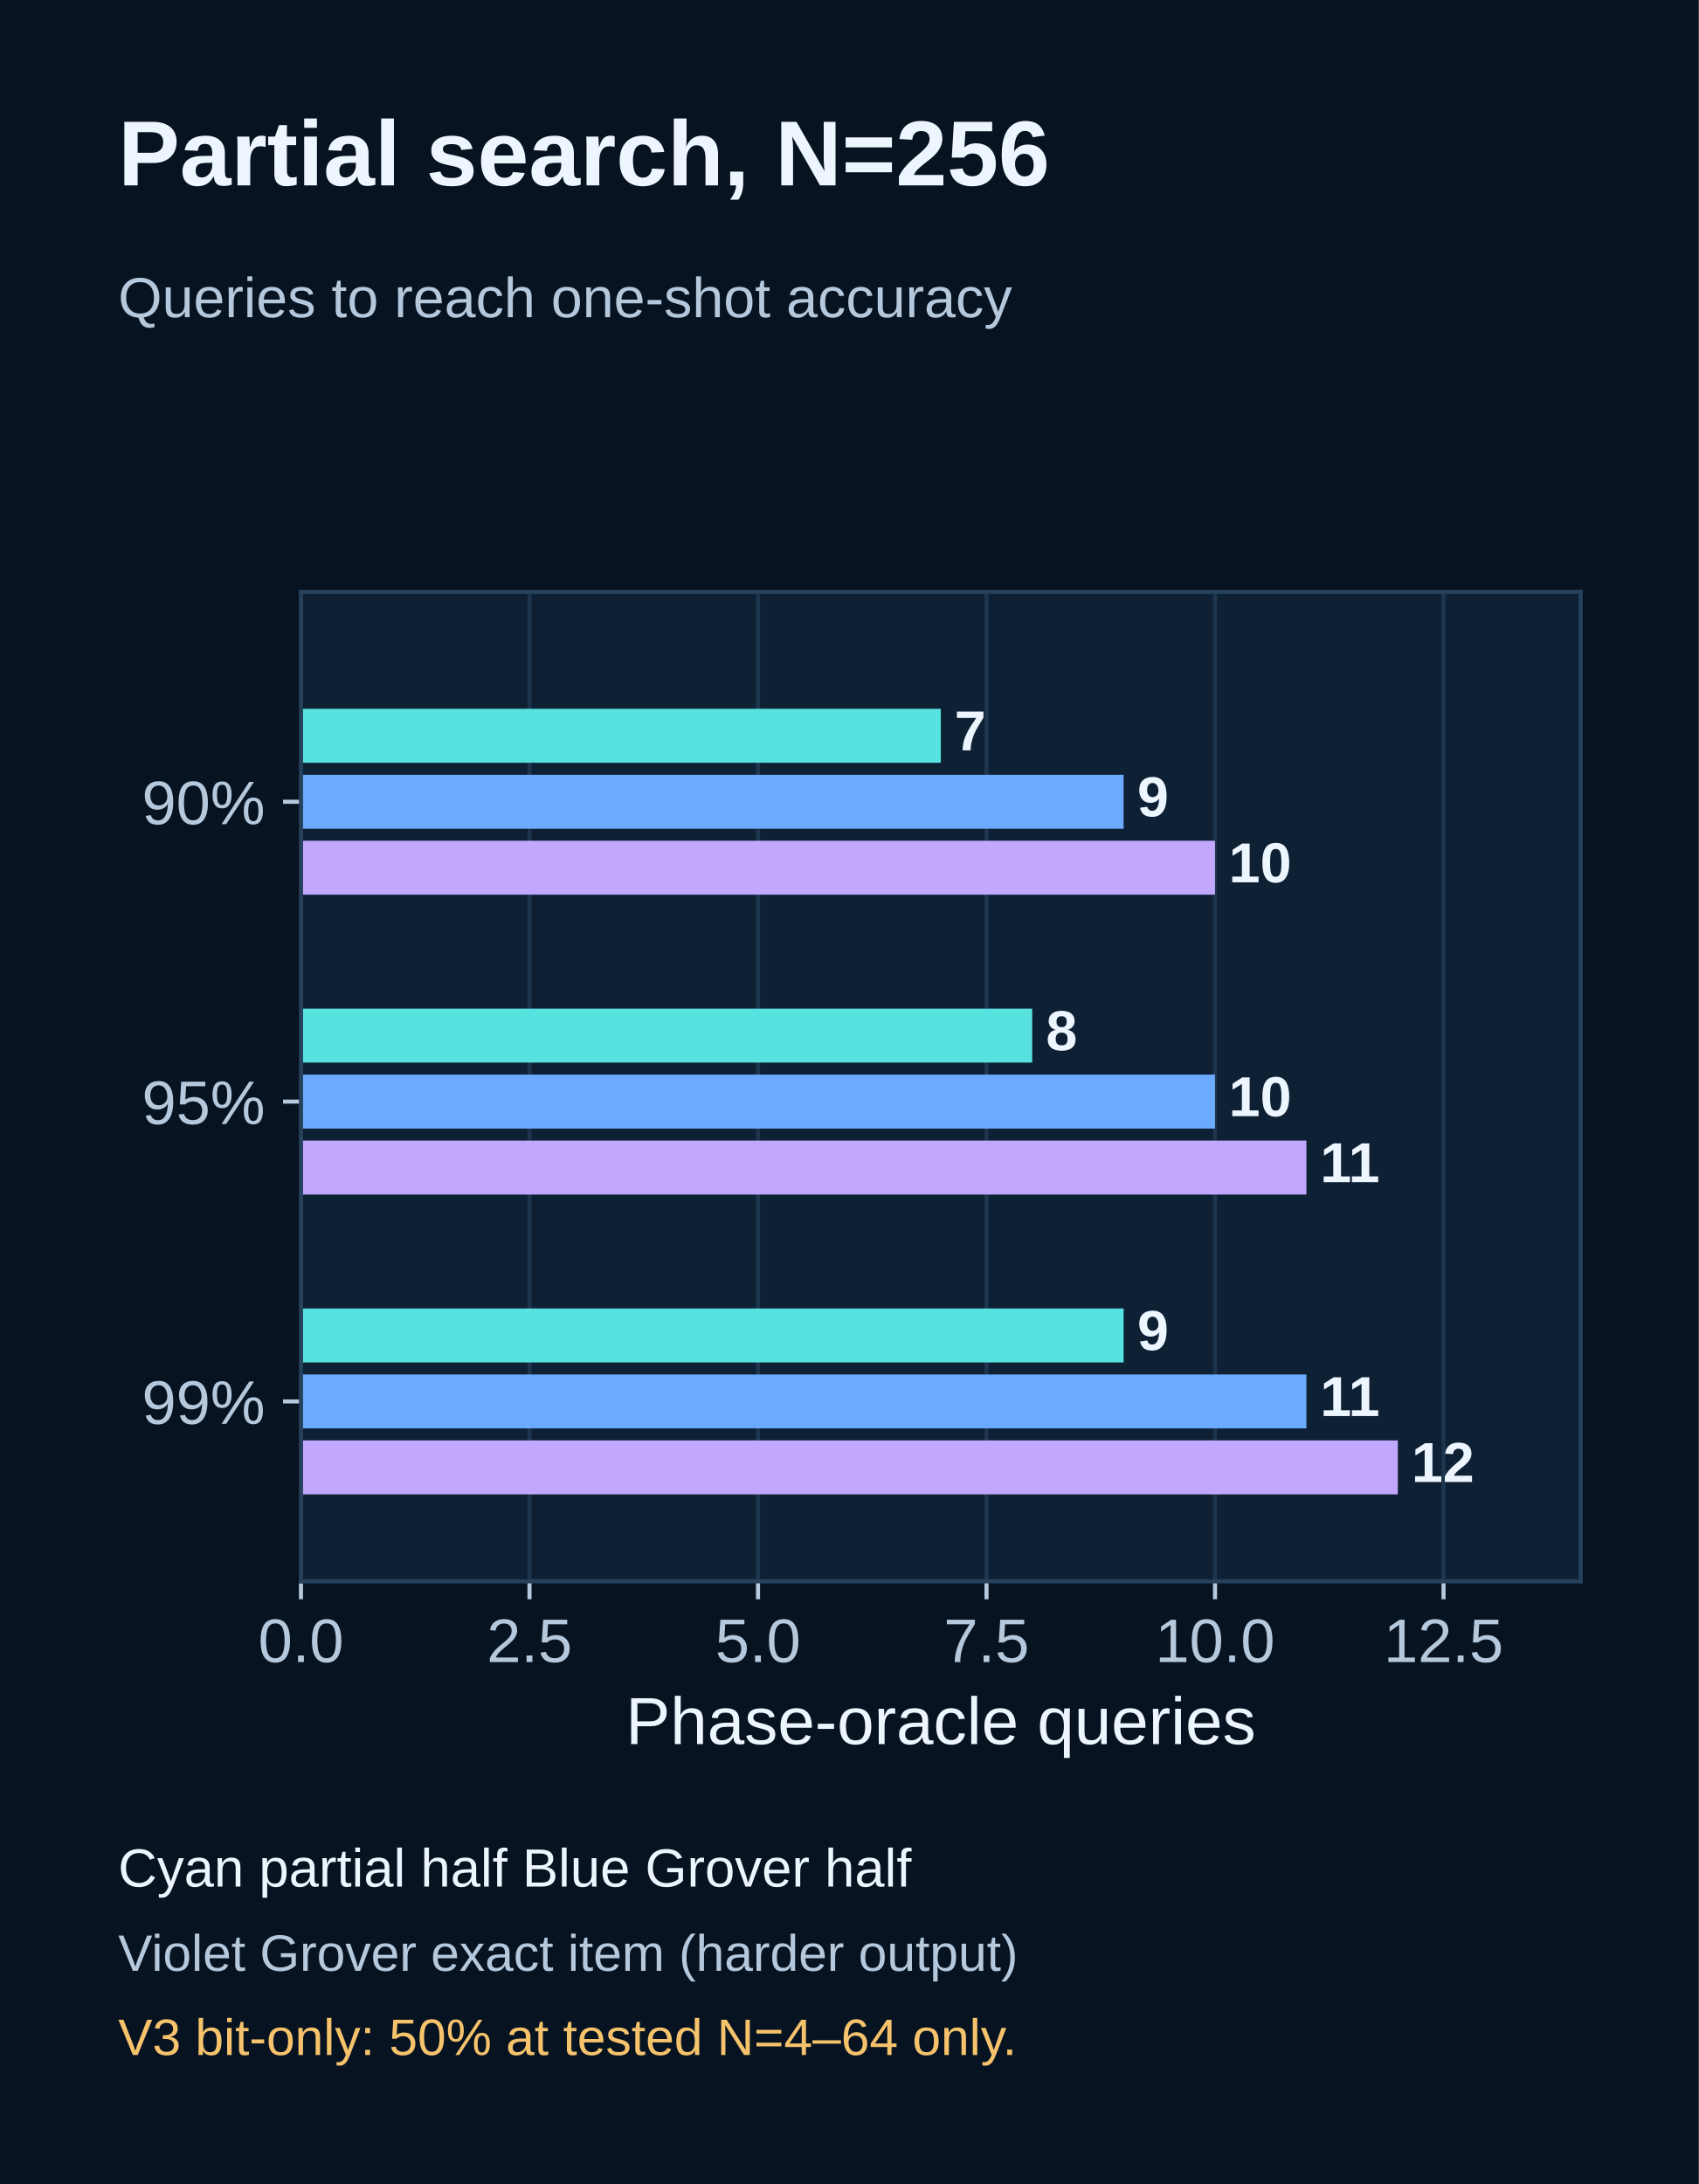
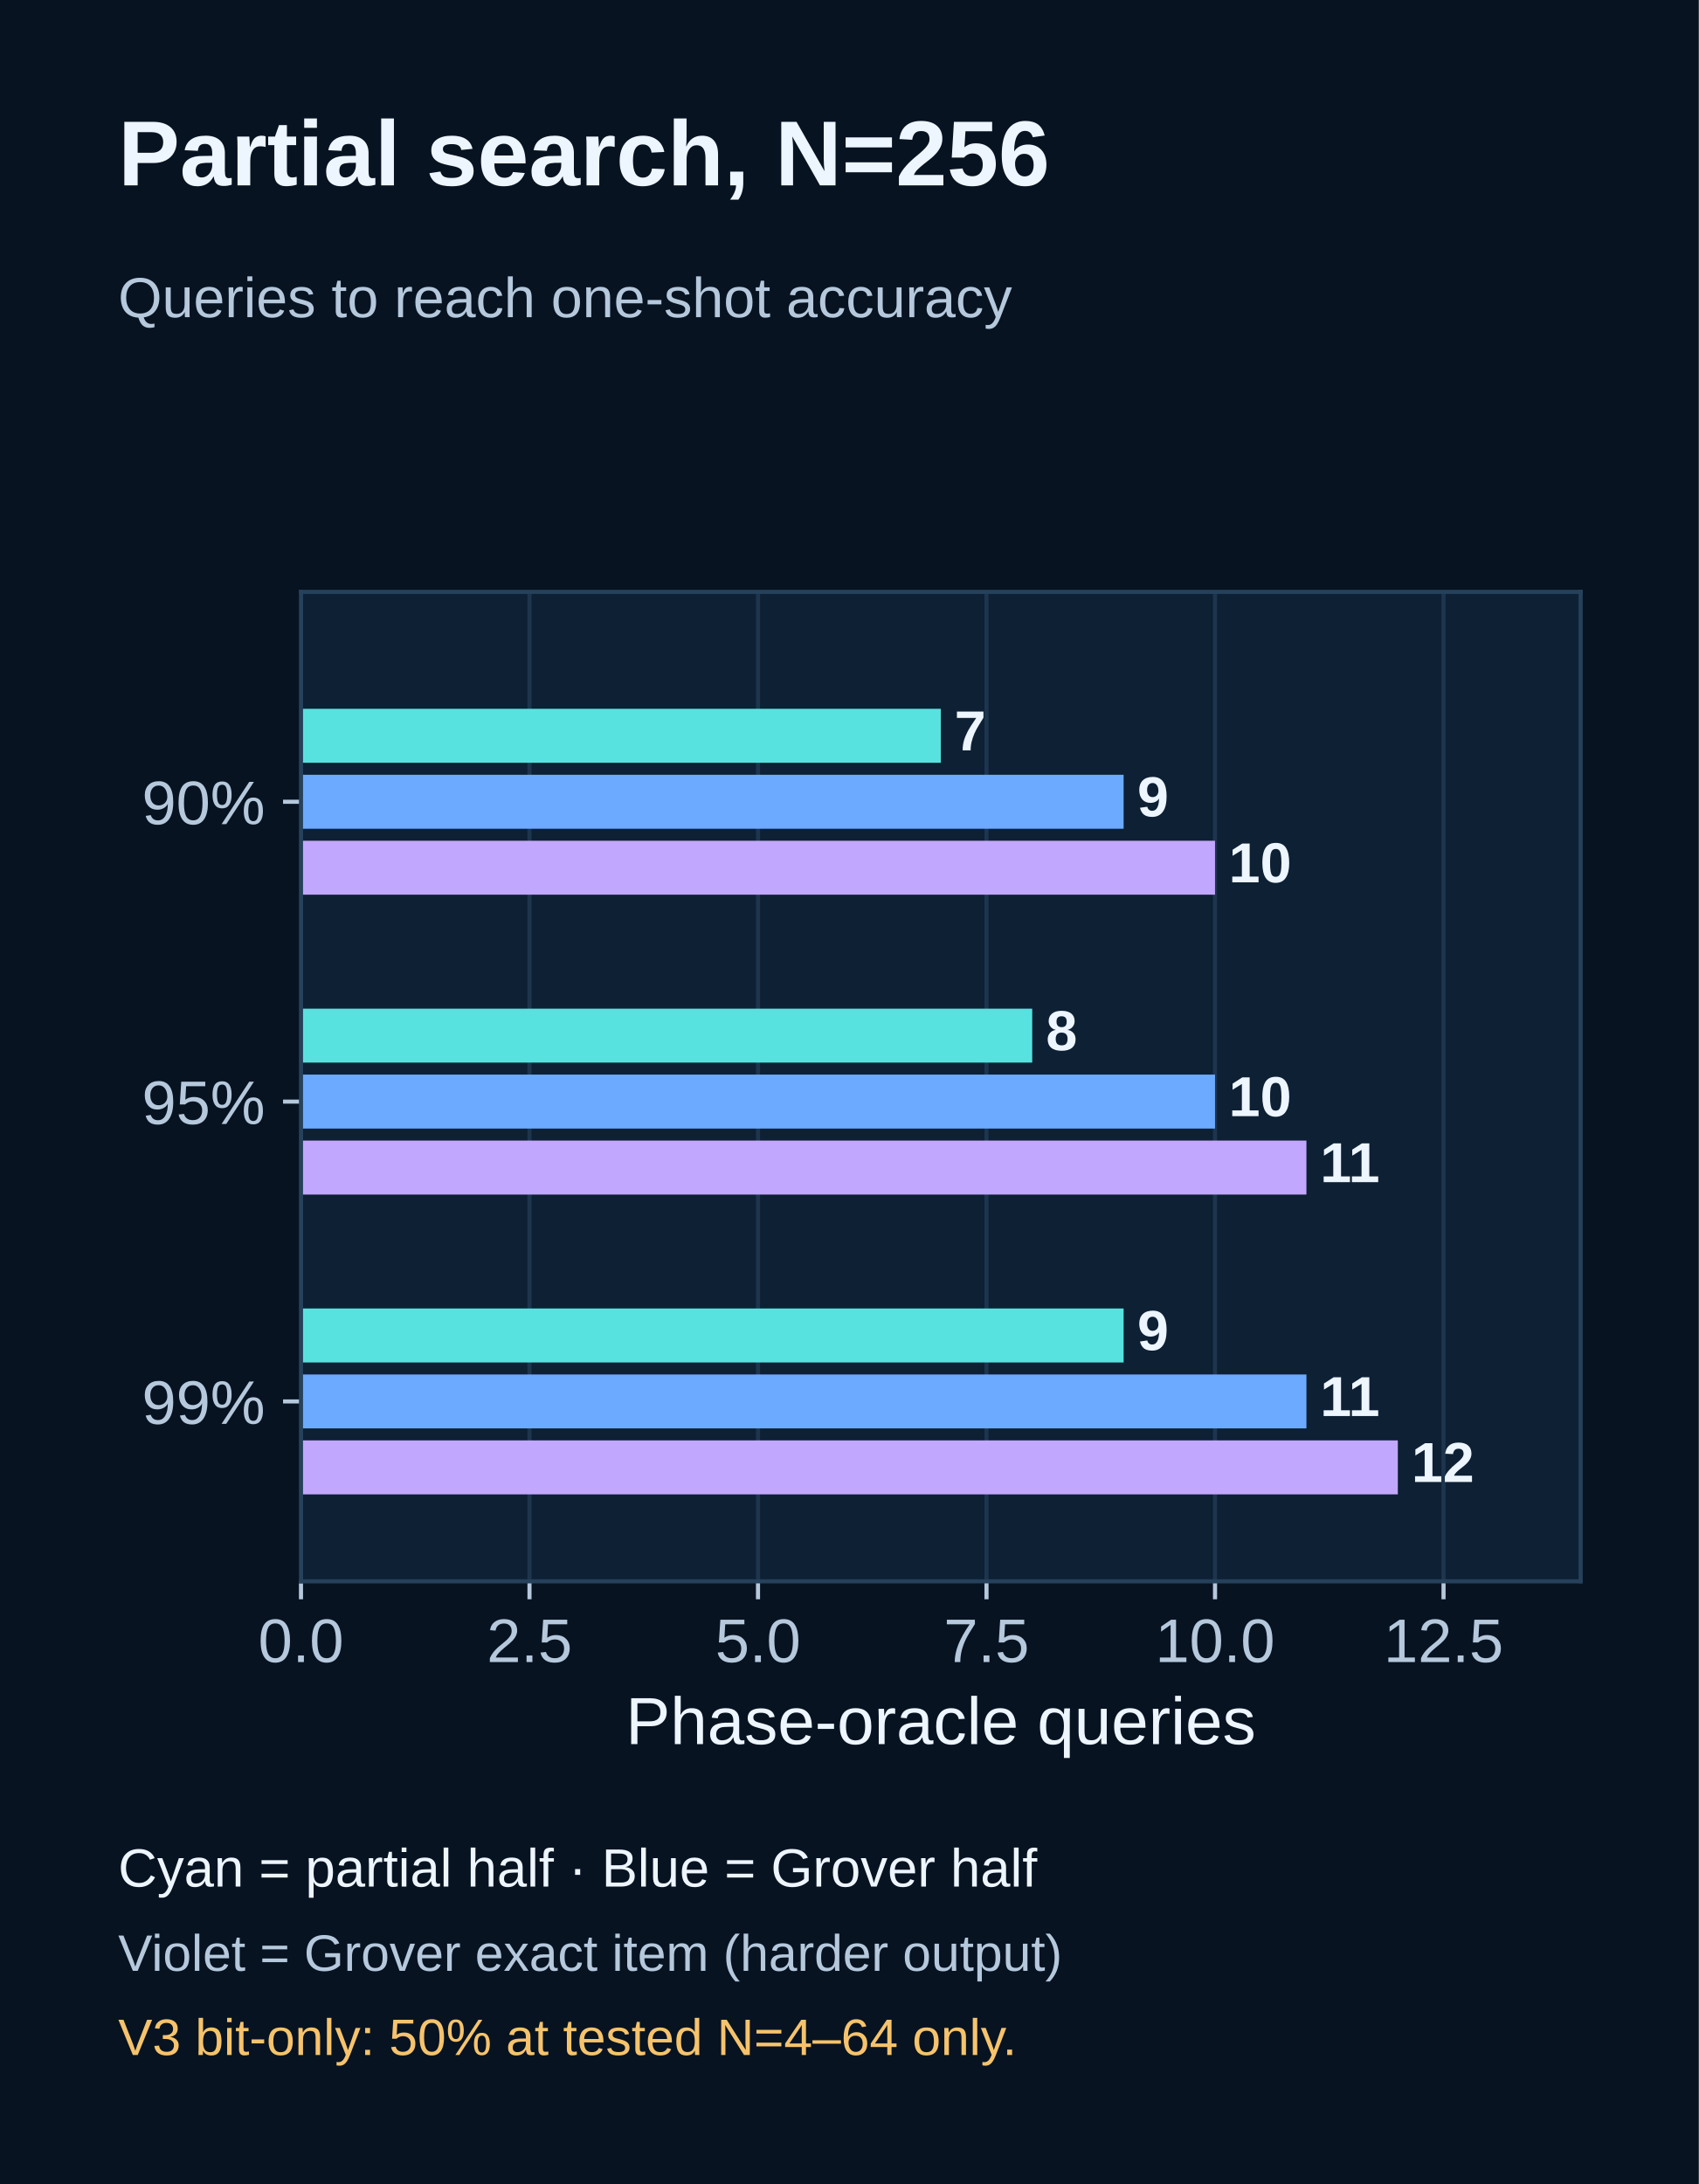
<svg xmlns="http://www.w3.org/2000/svg" xmlns:xlink="http://www.w3.org/1999/xlink" width="331.2pt" height="425.753pt" viewBox="0 0 331.2 425.753" version="1.1">
  <defs>
    <style type="text/css">*{stroke-linejoin: round; stroke-linecap: butt}</style>
  </defs>
  <g id="figure_1">
    <g id="patch_1">
      <path d="M -0 425.753 L 331.2 425.753 L 331.2 0 L -0 0 z " style="fill: #071321" />
    </g>
    <g id="axes_1">
      <g id="patch_2">
        <path d="M 58.68 308.268 L 308.16 308.268 L 308.16 115.38 L 58.68 115.38 z " style="fill: #0d2034" />
      </g>
      <g id="matplotlib.axis_1">
        <g id="xtick_1">
          <g id="line2d_1">
            <path d="M 58.68 308.268 L 58.68 115.38 " clip-path="url(#p3ee7b02101)" style="fill: none; stroke: #26415b; stroke-opacity: 0.65; stroke-width: 0.8; stroke-linecap: square" />
          </g>
          <g id="line2d_2">
            <defs>
              <path id="m92b2c5dcd4" d="M 0 0 L 0 3.5 " style="stroke: #b5c8dc; stroke-width: 0.8" />
            </defs>
            <g>
              <use xlink:href="#m92b2c5dcd4" x="58.68" y="308.268" style="fill: #b5c8dc; stroke: #b5c8dc; stroke-width: 0.8" />
            </g>
          </g>
          <g id="text_1">
            <text style="font-size: 12px; font-family: 'Arial'; text-anchor: middle; fill: #b5c8dc" x="58.68" y="324.004" transform="rotate(-0 58.68 324.0043)">0.0</text>
          </g>
        </g>
        <g id="xtick_2">
          <g id="line2d_3">
            <path d="M 103.23 308.268 L 103.23 115.38 " clip-path="url(#p3ee7b02101)" style="fill: none; stroke: #26415b; stroke-opacity: 0.65; stroke-width: 0.8; stroke-linecap: square" />
          </g>
          <g id="line2d_4">
            <g>
              <use xlink:href="#m92b2c5dcd4" x="103.23" y="308.268" style="fill: #b5c8dc; stroke: #b5c8dc; stroke-width: 0.8" />
            </g>
          </g>
          <g id="text_2">
            <text style="font-size: 12px; font-family: 'Arial'; text-anchor: middle; fill: #b5c8dc" x="103.23" y="324.004" transform="rotate(-0 103.23 324.0043)">2.5</text>
          </g>
        </g>
        <g id="xtick_3">
          <g id="line2d_5">
            <path d="M 147.78 308.268 L 147.78 115.38 " clip-path="url(#p3ee7b02101)" style="fill: none; stroke: #26415b; stroke-opacity: 0.65; stroke-width: 0.8; stroke-linecap: square" />
          </g>
          <g id="line2d_6">
            <g>
              <use xlink:href="#m92b2c5dcd4" x="147.78" y="308.268" style="fill: #b5c8dc; stroke: #b5c8dc; stroke-width: 0.8" />
            </g>
          </g>
          <g id="text_3">
            <text style="font-size: 12px; font-family: 'Arial'; text-anchor: middle; fill: #b5c8dc" x="147.78" y="324.004" transform="rotate(-0 147.78 324.0043)">5.0</text>
          </g>
        </g>
        <g id="xtick_4">
          <g id="line2d_7">
            <path d="M 192.33 308.268 L 192.33 115.38 " clip-path="url(#p3ee7b02101)" style="fill: none; stroke: #26415b; stroke-opacity: 0.65; stroke-width: 0.8; stroke-linecap: square" />
          </g>
          <g id="line2d_8">
            <g>
              <use xlink:href="#m92b2c5dcd4" x="192.33" y="308.268" style="fill: #b5c8dc; stroke: #b5c8dc; stroke-width: 0.8" />
            </g>
          </g>
          <g id="text_4">
            <text style="font-size: 12px; font-family: 'Arial'; text-anchor: middle; fill: #b5c8dc" x="192.33" y="324.004" transform="rotate(-0 192.33 324.0043)">7.5</text>
          </g>
        </g>
        <g id="xtick_5">
          <g id="line2d_9">
            <path d="M 236.88 308.268 L 236.88 115.38 " clip-path="url(#p3ee7b02101)" style="fill: none; stroke: #26415b; stroke-opacity: 0.65; stroke-width: 0.8; stroke-linecap: square" />
          </g>
          <g id="line2d_10">
            <g>
              <use xlink:href="#m92b2c5dcd4" x="236.88" y="308.268" style="fill: #b5c8dc; stroke: #b5c8dc; stroke-width: 0.8" />
            </g>
          </g>
          <g id="text_5">
            <text style="font-size: 12px; font-family: 'Arial'; text-anchor: middle; fill: #b5c8dc" x="236.88" y="324.004" transform="rotate(-0 236.88 324.0043)">10.0</text>
          </g>
        </g>
        <g id="xtick_6">
          <g id="line2d_11">
            <path d="M 281.43 308.268 L 281.43 115.38 " clip-path="url(#p3ee7b02101)" style="fill: none; stroke: #26415b; stroke-opacity: 0.65; stroke-width: 0.8; stroke-linecap: square" />
          </g>
          <g id="line2d_12">
            <g>
              <use xlink:href="#m92b2c5dcd4" x="281.43" y="308.268" style="fill: #b5c8dc; stroke: #b5c8dc; stroke-width: 0.8" />
            </g>
          </g>
          <g id="text_6">
            <text style="font-size: 12px; font-family: 'Arial'; text-anchor: middle; fill: #b5c8dc" x="281.43" y="324.004" transform="rotate(-0 281.43 324.0043)">12.5</text>
          </g>
        </g>
        <g id="text_7">
          <text style="font-size: 13px; font-family: 'Arial'; text-anchor: middle; fill: #edf5ff" x="183.42" y="339.994" transform="rotate(-0 183.42 339.9941)">Phase-oracle queries</text>
        </g>
      </g>
      <g id="matplotlib.axis_2">
        <g id="ytick_1">
          <g id="line2d_13">
            <defs>
              <path id="m468103ad97" d="M 0 0 L -3.5 0 " style="stroke: #b5c8dc; stroke-width: 0.8" />
            </defs>
            <g>
              <use xlink:href="#m468103ad97" x="58.68" y="156.296" style="fill: #b5c8dc; stroke: #b5c8dc; stroke-width: 0.8" />
            </g>
          </g>
          <g id="text_8">
            <text style="font-size: 12px; font-family: 'Arial'; text-anchor: end; fill: #b5c8dc" x="51.68" y="160.664" transform="rotate(-0 51.68 160.6638)">90%</text>
          </g>
        </g>
        <g id="ytick_2">
          <g id="line2d_14">
            <g>
              <use xlink:href="#m468103ad97" x="58.68" y="214.747" style="fill: #b5c8dc; stroke: #b5c8dc; stroke-width: 0.8" />
            </g>
          </g>
          <g id="text_9">
            <text style="font-size: 12px; font-family: 'Arial'; text-anchor: end; fill: #b5c8dc" x="51.68" y="219.115" transform="rotate(-0 51.68 219.1147)">95%</text>
          </g>
        </g>
        <g id="ytick_3">
          <g id="line2d_15">
            <g>
              <use xlink:href="#m468103ad97" x="58.68" y="273.197" style="fill: #b5c8dc; stroke: #b5c8dc; stroke-width: 0.8" />
            </g>
          </g>
          <g id="text_10">
            <text style="font-size: 12px; font-family: 'Arial'; text-anchor: end; fill: #b5c8dc" x="51.68" y="277.566" transform="rotate(-0 51.68 277.5656)">99%</text>
          </g>
        </g>
      </g>
      <g id="patch_3">
        <path d="M 58.68 148.697 L 183.42 148.697 L 183.42 138.176 L 58.68 138.176 z " clip-path="url(#p3ee7b02101)" style="fill: #58e2df" />
      </g>
      <g id="patch_4">
        <path d="M 58.68 161.556 L 219.06 161.556 L 219.06 151.035 L 58.68 151.035 z " clip-path="url(#p3ee7b02101)" style="fill: #6baaff" />
      </g>
      <g id="patch_5">
        <path d="M 58.68 174.415 L 236.88 174.415 L 236.88 163.894 L 58.68 163.894 z " clip-path="url(#p3ee7b02101)" style="fill: #c2a7ff" />
      </g>
      <g id="patch_6">
        <path d="M 58.68 207.148 L 201.24 207.148 L 201.24 196.627 L 58.68 196.627 z " clip-path="url(#p3ee7b02101)" style="fill: #58e2df" />
      </g>
      <g id="patch_7">
        <path d="M 58.68 220.007 L 236.88 220.007 L 236.88 209.486 L 58.68 209.486 z " clip-path="url(#p3ee7b02101)" style="fill: #6baaff" />
      </g>
      <g id="patch_8">
        <path d="M 58.68 232.866 L 254.7 232.866 L 254.7 222.345 L 58.68 222.345 z " clip-path="url(#p3ee7b02101)" style="fill: #c2a7ff" />
      </g>
      <g id="patch_9">
        <path d="M 58.68 265.599 L 219.06 265.599 L 219.06 255.078 L 58.68 255.078 z " clip-path="url(#p3ee7b02101)" style="fill: #58e2df" />
      </g>
      <g id="patch_10">
        <path d="M 58.68 278.458 L 254.7 278.458 L 254.7 267.937 L 58.68 267.937 z " clip-path="url(#p3ee7b02101)" style="fill: #6baaff" />
      </g>
      <g id="patch_11">
        <path d="M 58.68 291.317 L 272.52 291.317 L 272.52 280.796 L 58.68 280.796 z " clip-path="url(#p3ee7b02101)" style="fill: #c2a7ff" />
      </g>
      <g id="patch_12">
        <path d="M 58.68 308.268 L 58.68 115.38 " style="fill: none; stroke: #26415b; stroke-width: 0.8; stroke-linejoin: miter; stroke-linecap: square" />
      </g>
      <g id="patch_13">
        <path d="M 308.16 308.268 L 308.16 115.38 " style="fill: none; stroke: #26415b; stroke-width: 0.8; stroke-linejoin: miter; stroke-linecap: square" />
      </g>
      <g id="patch_14">
        <path d="M 58.68 308.268 L 308.16 308.268 " style="fill: none; stroke: #26415b; stroke-width: 0.8; stroke-linejoin: miter; stroke-linecap: square" />
      </g>
      <g id="patch_15">
        <path d="M 58.68 115.38 L 308.16 115.38 " style="fill: none; stroke: #26415b; stroke-width: 0.8; stroke-linejoin: miter; stroke-linecap: square" />
      </g>
      <g id="text_11">
        <text style="font-weight: 700; font-size: 11px; font-family: 'Arial'; text-anchor: start; fill: #edf5ff" x="186.093" y="146.283" transform="rotate(-0 186.093 146.2831)">7</text>
      </g>
      <g id="text_12">
        <text style="font-weight: 700; font-size: 11px; font-family: 'Arial'; text-anchor: start; fill: #edf5ff" x="221.733" y="159.142" transform="rotate(-0 221.733 159.1423)">9</text>
      </g>
      <g id="text_13">
        <text style="font-weight: 700; font-size: 11px; font-family: 'Arial'; text-anchor: start; fill: #edf5ff" x="239.553" y="172.002" transform="rotate(-0 239.553 172.0015)">10</text>
      </g>
      <g id="text_14">
        <text style="font-weight: 700; font-size: 11px; font-family: 'Arial'; text-anchor: start; fill: #edf5ff" x="203.913" y="204.734" transform="rotate(-0 203.913 204.734)">8</text>
      </g>
      <g id="text_15">
        <text style="font-weight: 700; font-size: 11px; font-family: 'Arial'; text-anchor: start; fill: #edf5ff" x="239.553" y="217.593" transform="rotate(-0 239.553 217.5932)">10</text>
      </g>
      <g id="text_16">
        <text style="font-weight: 700; font-size: 11px; font-family: 'Arial'; text-anchor: start; fill: #edf5ff" x="257.373" y="230.452" transform="rotate(-0 257.373 230.4524)">11</text>
      </g>
      <g id="text_17">
        <text style="font-weight: 700; font-size: 11px; font-family: 'Arial'; text-anchor: start; fill: #edf5ff" x="221.733" y="263.185" transform="rotate(-0 221.733 263.1849)">9</text>
      </g>
      <g id="text_18">
        <text style="font-weight: 700; font-size: 11px; font-family: 'Arial'; text-anchor: start; fill: #edf5ff" x="257.373" y="276.044" transform="rotate(-0 257.373 276.0441)">11</text>
      </g>
      <g id="text_19">
        <text style="font-weight: 700; font-size: 11px; font-family: 'Arial'; text-anchor: start; fill: #edf5ff" x="275.193" y="288.903" transform="rotate(-0 275.193 288.9033)">12</text>
      </g>
    </g>
    <g id="text_20">
      <text style="font-weight: 700; font-size: 18px; font-family: 'Arial'; text-anchor: start; fill: #edf5ff" x="23.04" y="36.144" transform="rotate(-0 23.04 36.14449)">Partial search, N=256</text>
    </g>
    <g id="text_21">
      <text style="font-size: 11px; font-family: 'Arial'; text-anchor: start; fill: #b5c8dc" x="23.04" y="61.835" transform="rotate(-0 23.04 61.83453)">Queries to reach one-shot accuracy</text>
    </g>
    <g id="text_22">
-       <text style="font-size: 10.5px; font-family: 'Arial'; text-anchor: start; fill: #edf5ff" x="23.04" y="367.776" transform="rotate(-0 23.04 367.776)">Cyan  partial half    Blue  Grover half</text>
+       <text style="font-size: 10.5px; font-family: 'Arial'; text-anchor: start; fill: #edf5ff" x="23.04" y="367.776" transform="rotate(-0 23.04 367.776)">Cyan = partial half  ·  Blue = Grover half</text>
    </g>
    <g id="text_23">
-       <text style="font-size: 10px; font-family: 'Arial'; text-anchor: start; fill: #b5c8dc" x="23.04" y="384.192" transform="rotate(-0 23.04 384.192)">Violet  Grover exact item (harder output)</text>
+       <text style="font-size: 10px; font-family: 'Arial'; text-anchor: start; fill: #b5c8dc" x="23.04" y="384.192" transform="rotate(-0 23.04 384.192)">Violet = Grover exact item (harder output)</text>
    </g>
    <g id="text_24">
      <text style="font-size: 10px; font-family: 'Arial'; text-anchor: start; fill: #f6c36c" x="23.04" y="400.608" transform="rotate(-0 23.04 400.608)">V3 bit-only: 50% at tested N=4–64 only.</text>
    </g>
  </g>
  <defs>
    <clipPath id="p3ee7b02101">
      <rect x="58.68" y="115.38" width="249.48" height="192.888" />
    </clipPath>
  </defs>
</svg>
